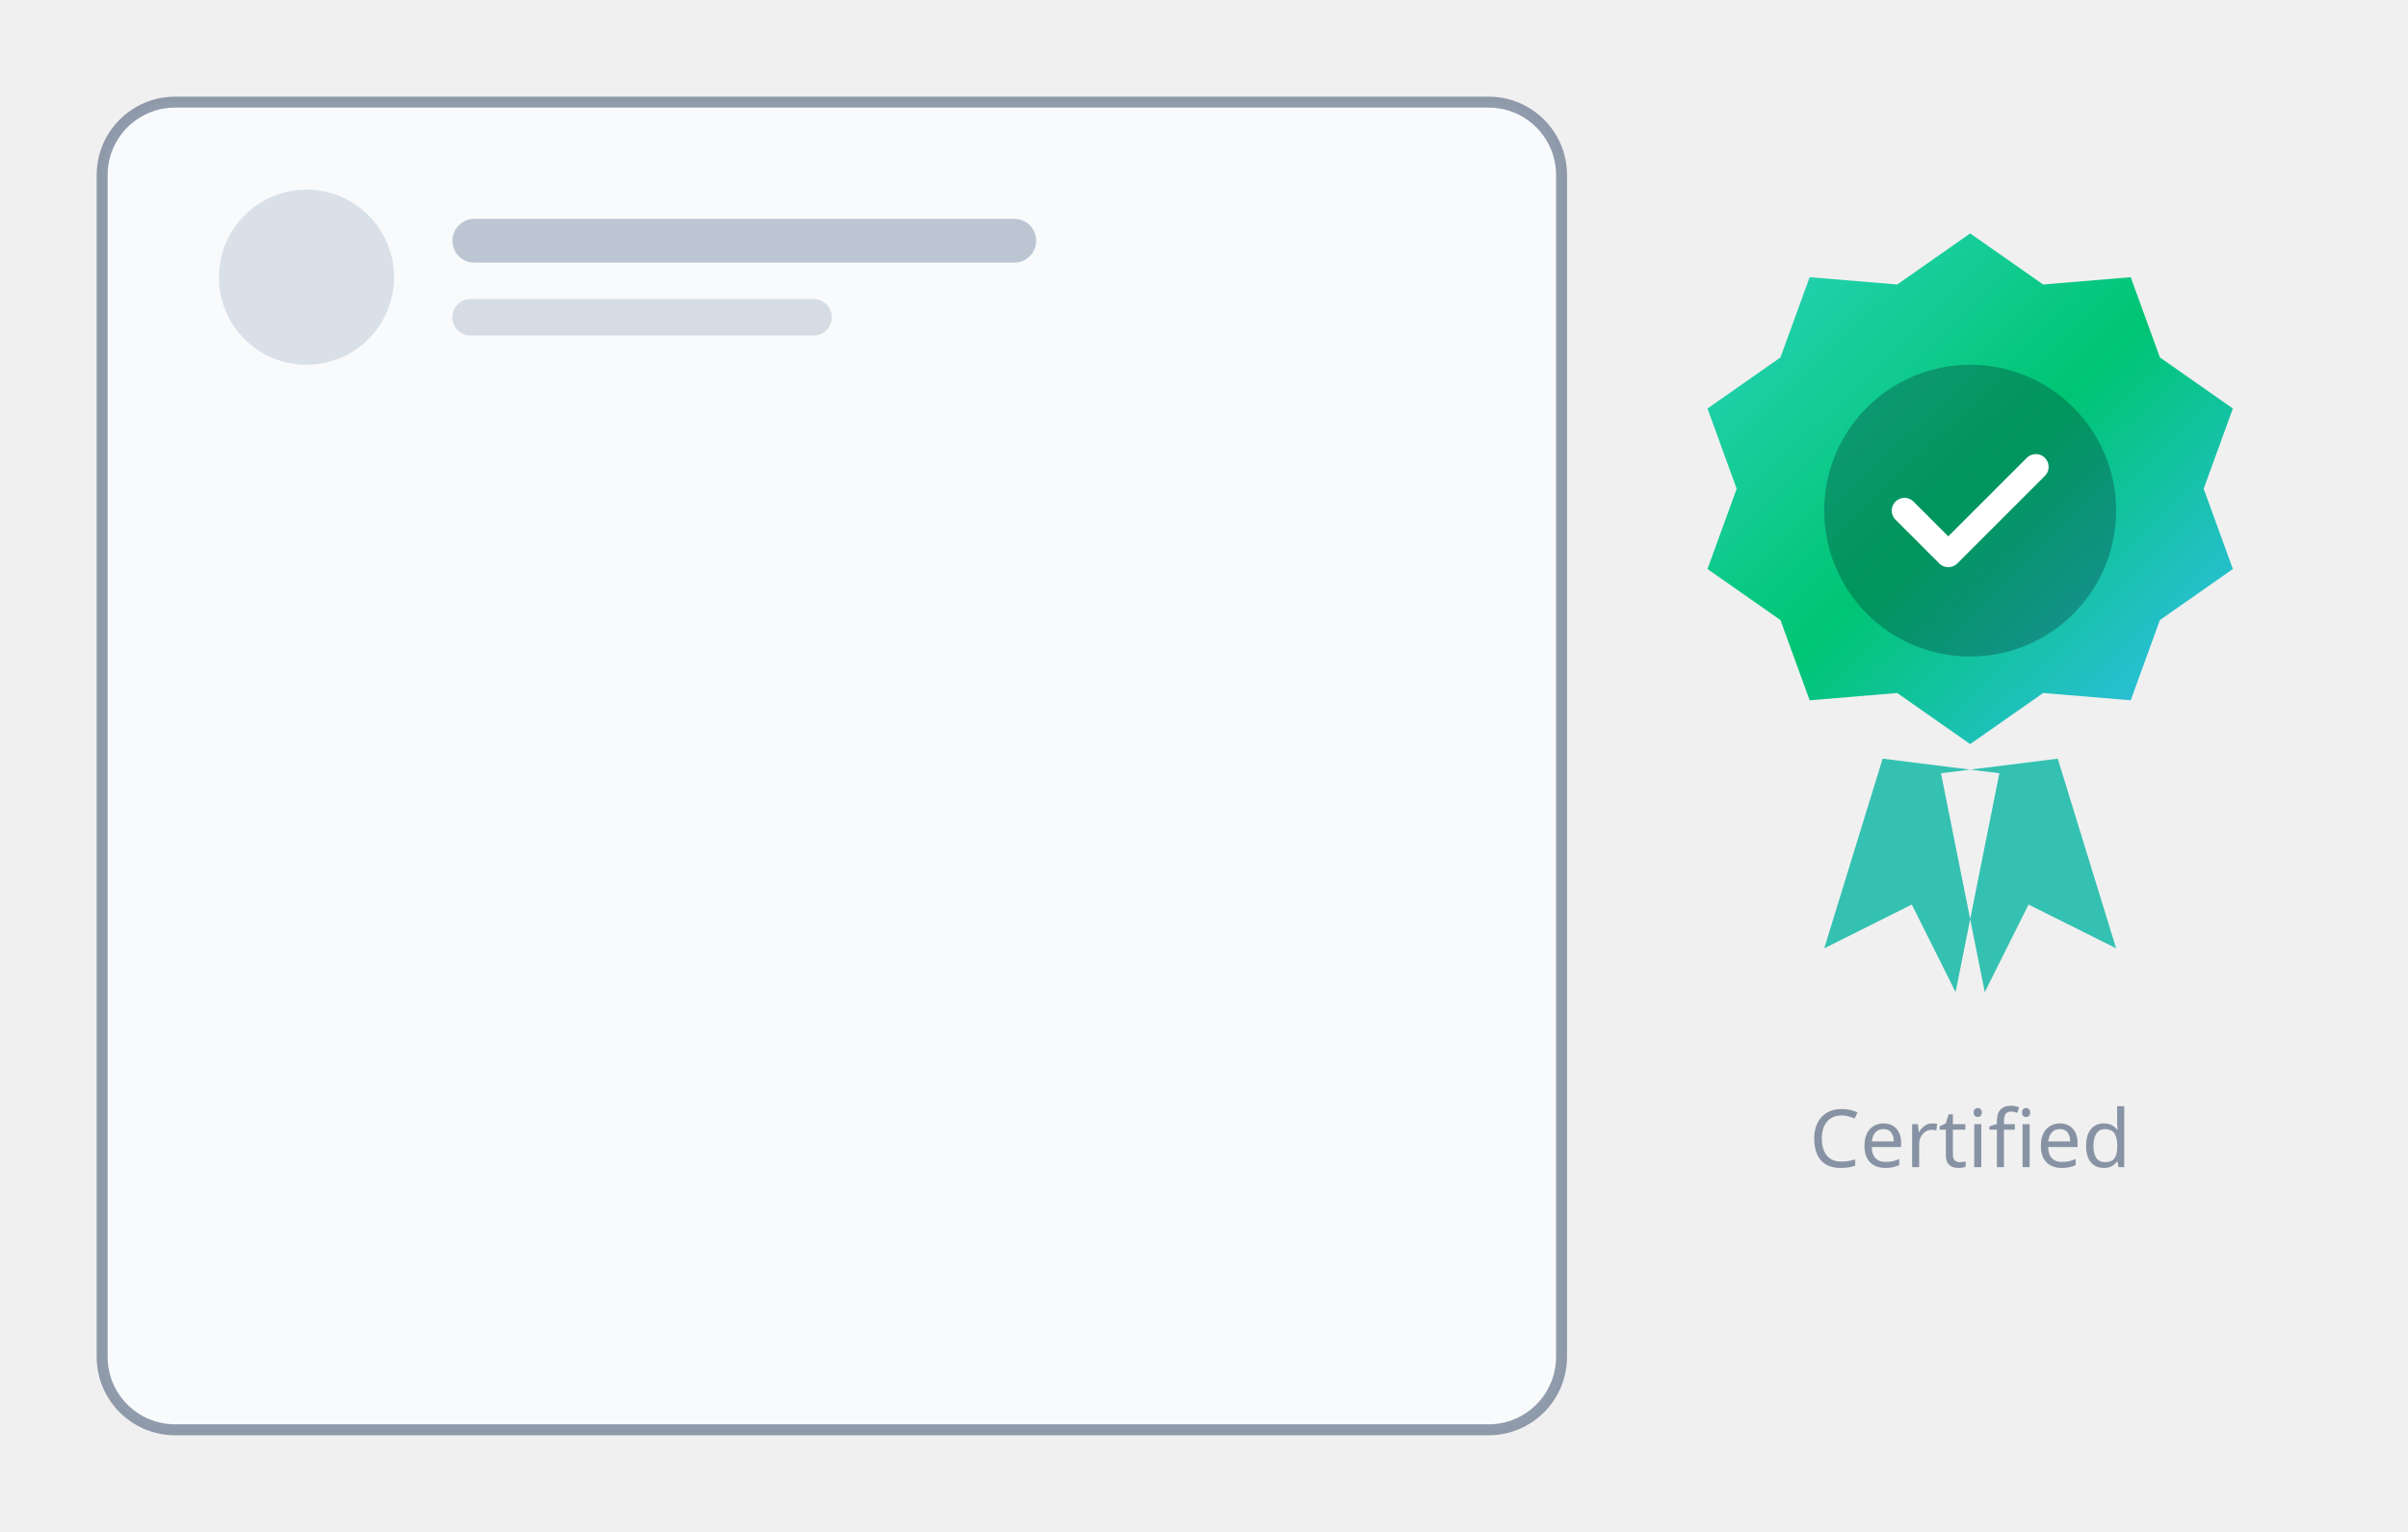
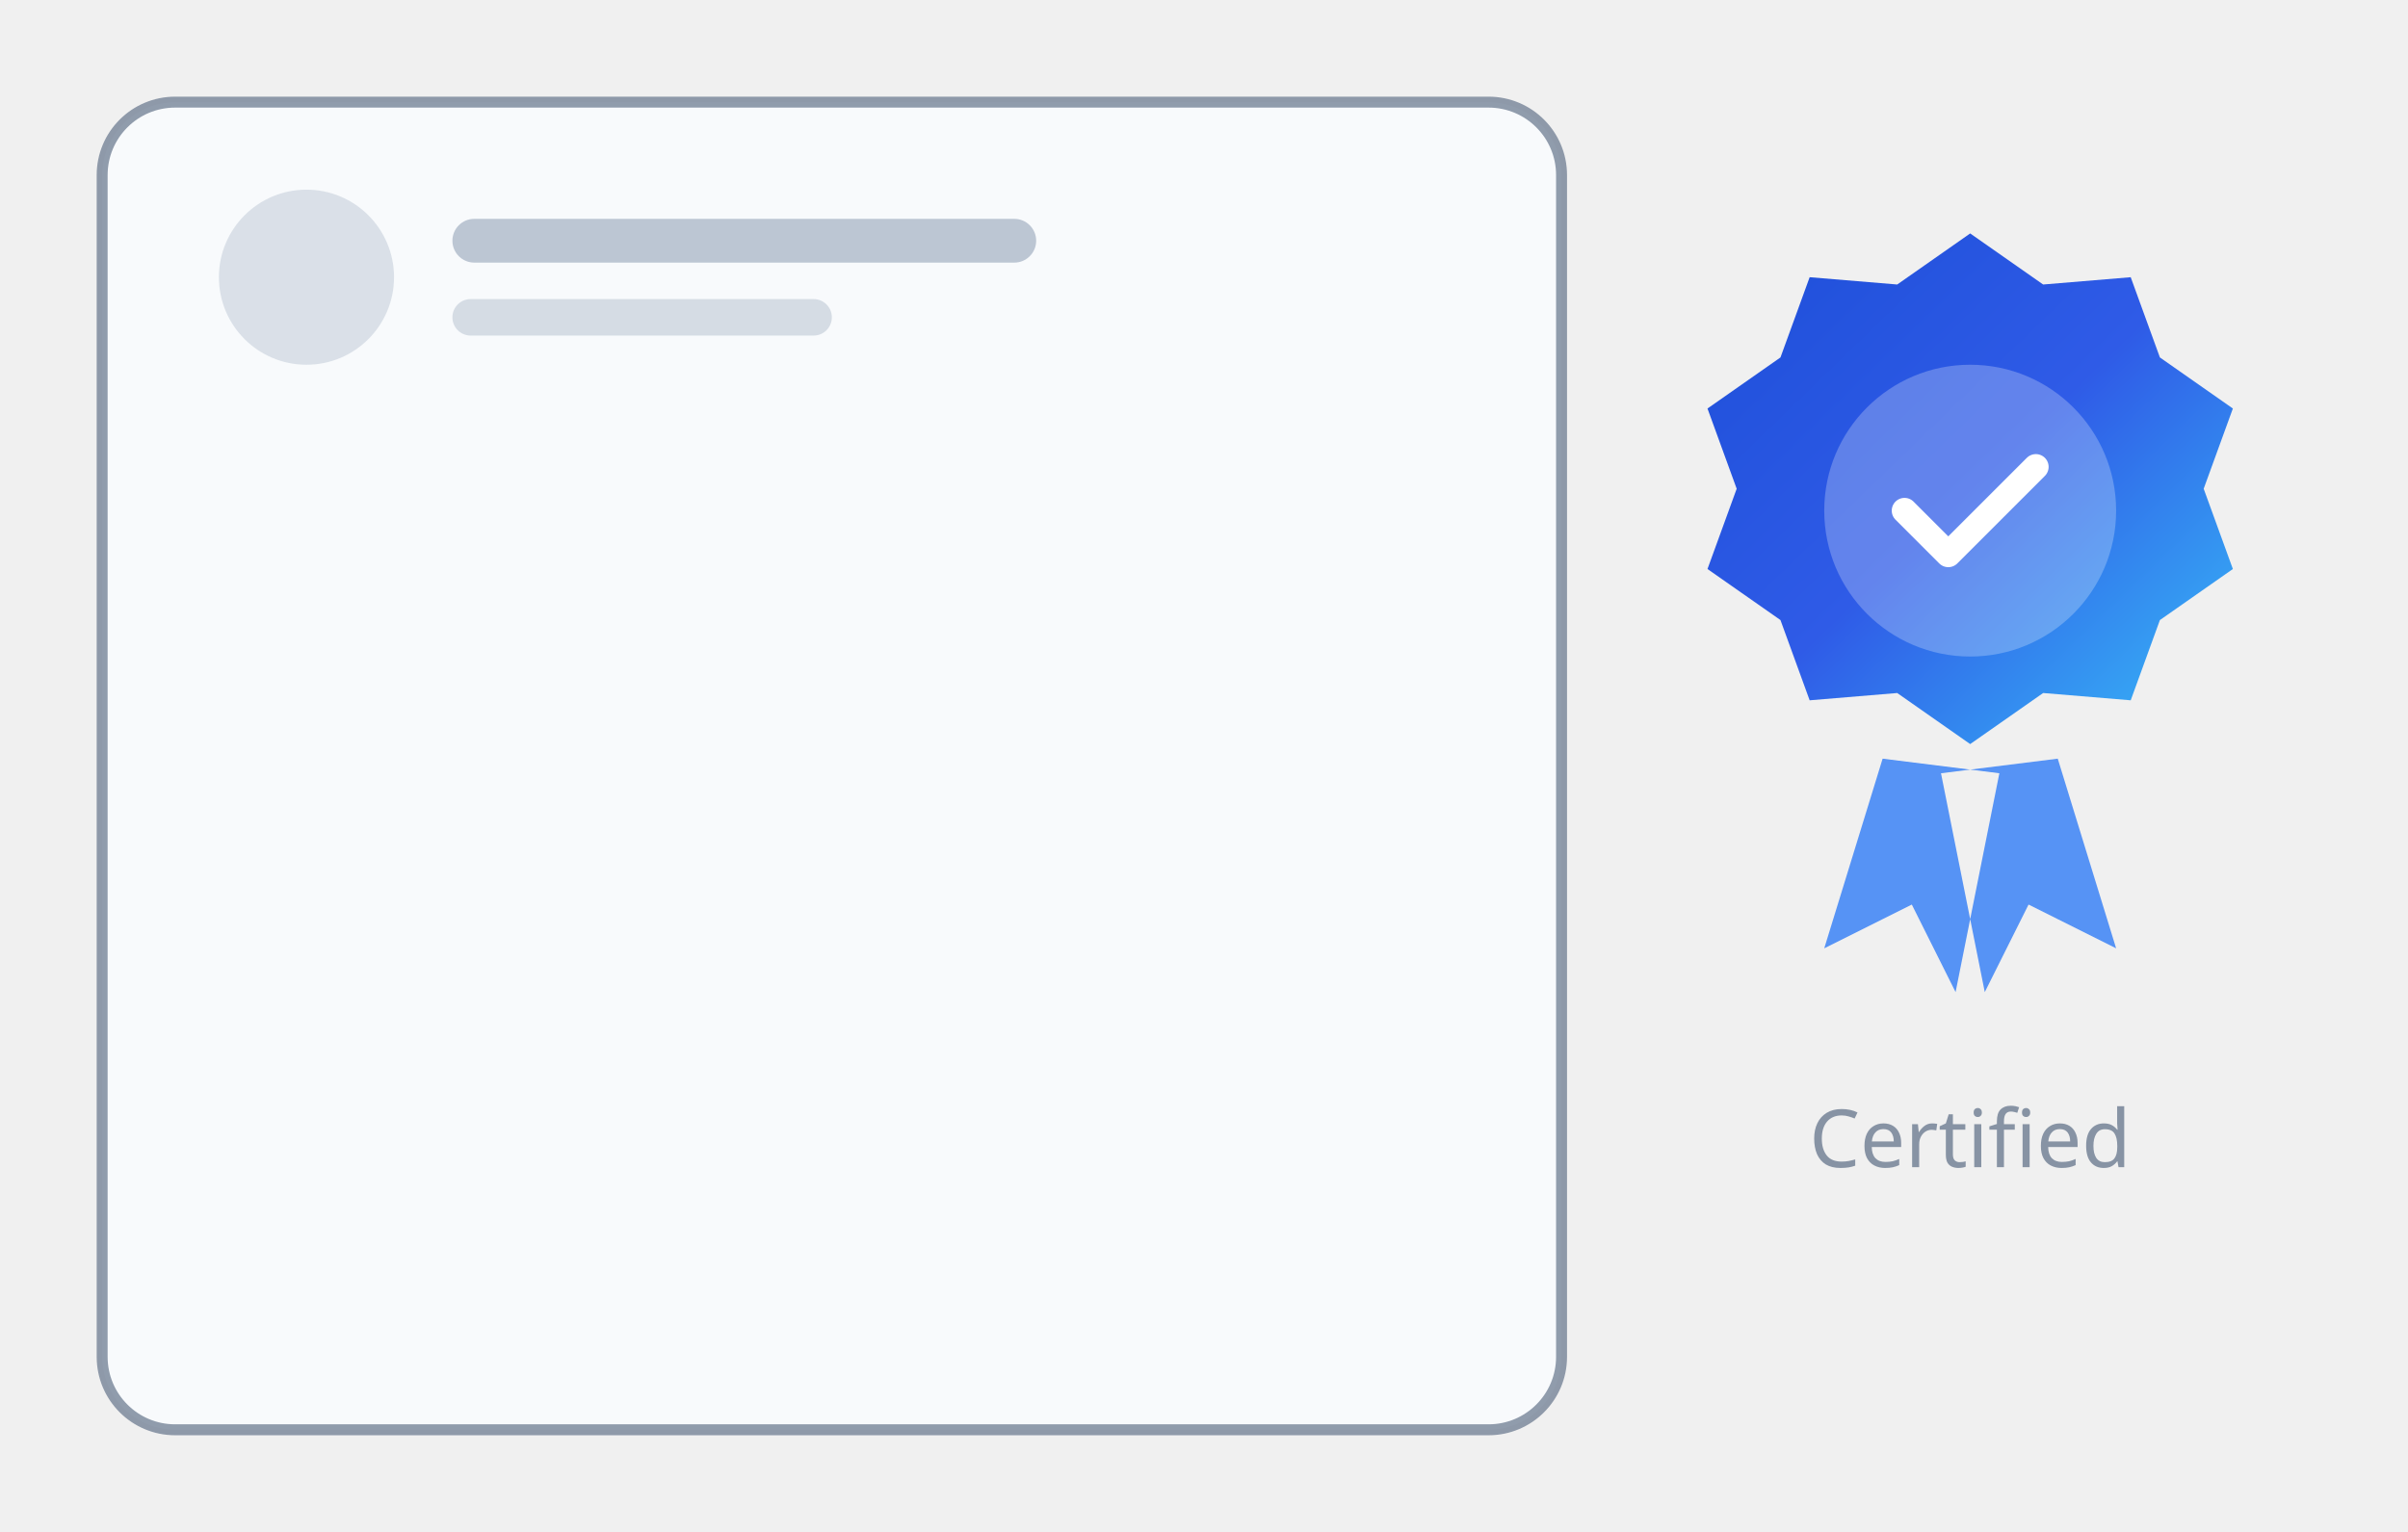
<svg xmlns="http://www.w3.org/2000/svg" viewBox="0 0 330 210" fill="none" role="img">
  <defs>
    <linearGradient id="mint" x1="0" y1="1" x2="0" y2="0">
-       <stop offset="0" stop-color="#14b8a6" />
-       <stop offset="1" stop-color="#3ecf8e" />
+       <stop offset="0" stop-color="#3b82f6" />
+       <stop offset="1" stop-color="#5b84ff" />
    </linearGradient>
    <linearGradient id="spec" x1="0" y1="0" x2="1" y2="1">
-       <stop offset="0" stop-color="#2dd4bf" />
-       <stop offset=".5" stop-color="#00c573" />
+       <stop offset="0" stop-color="#1d4ed8" />
+       <stop offset=".5" stop-color="#2f5be7" />
      <stop offset="1" stop-color="#38bdf8" />
    </linearGradient>
  </defs>
  <style>
  .surf{fill:#f8fafc;stroke:#64748b;stroke-opacity:.7}
  .ln{stroke:#64748b;stroke-opacity:.6;fill:none}
  .txt{fill:#64748b;opacity:.75}
  @media (prefers-reduced-motion: reduce){
    *{animation:none!important}
    .tag,.num,.row,.ev,.pass,.f{opacity:1!important}
    .ck,.ok{stroke-dashoffset:0!important}
    .gauge{stroke-dashoffset:36!important}
    .pkt{offset-distance:50%}
  }

  .row{opacity:0;animation:in 6s ease infinite}
  .r2{animation-delay:.5s}.r3{animation-delay:1s}.r4{animation-delay:1.5s}
  @keyframes in{0%,5%{opacity:0;transform:translateX(-8px)}20%,90%{opacity:1;transform:none}100%{opacity:0}}
  .badge{transform-origin:270px 70px;animation:pop 6s cubic-bezier(.3,1.6,.5,1) infinite}
  @keyframes pop{0%,45%{transform:scale(0)}60%,90%{transform:scale(1)}100%{transform:scale(0)}}
  .shine{animation:sh 3s linear infinite}@keyframes sh{from{transform:translateX(-60px)}to{transform:translateX(90px)}}
</style>
  <rect x="14" y="14" width="200" height="182" rx="10" class="surf" stroke-width="1.5" />
  <circle cx="42" cy="38" r="12" fill="#94a3b8" fill-opacity=".3" />
  <rect x="62" y="30" width="80" height="6" rx="3" fill="#94a3b8" opacity=".6" />
  <rect x="62" y="41" width="52" height="5" rx="2.5" fill="#94a3b8" opacity=".35" />
  <g class="row r1">
    <circle cx="40" cy="70" r="7" fill="url(#mint)" />
-     <path d="M36.5 70l2.5 2.5 4.5-5" stroke="#020617" stroke-width="1.8" fill="none" stroke-linecap="round" />
+     <path d="M36.5 70l2.5 2.5 4.5-5" stroke="#fff" stroke-width="1.8" fill="none" stroke-linecap="round" />
    <text x="56" y="74" font-family="ui-sans-serif,system-ui" font-size="11" fill="#64748b">Profile</text>
  </g>
  <g class="row r2">
    <circle cx="40" cy="98" r="7" fill="url(#mint)" />
-     <path d="M36.5 98l2.5 2.5 4.5-5" stroke="#020617" stroke-width="1.8" fill="none" stroke-linecap="round" />
+     <path d="M36.5 98l2.5 2.5 4.5-5" stroke="#fff" stroke-width="1.8" fill="none" stroke-linecap="round" />
    <text x="56" y="102" font-family="ui-sans-serif,system-ui" font-size="11" fill="#64748b">Practice: 24 problems</text>
  </g>
  <g class="row r3">
    <circle cx="40" cy="126" r="7" fill="url(#mint)" />
-     <path d="M36.5 126l2.5 2.5 4.5-5" stroke="#020617" stroke-width="1.8" fill="none" stroke-linecap="round" />
+     <path d="M36.5 126l2.5 2.5 4.5-5" stroke="#fff" stroke-width="1.8" fill="none" stroke-linecap="round" />
    <text x="56" y="130" font-family="ui-sans-serif,system-ui" font-size="11" fill="#64748b">Mock test: 82%</text>
  </g>
  <g class="row r4">
    <circle cx="40" cy="154" r="7" fill="url(#mint)" />
-     <path d="M36.5 154l2.5 2.5 4.5-5" stroke="#020617" stroke-width="1.8" fill="none" stroke-linecap="round" />
+     <path d="M36.5 154l2.5 2.5 4.5-5" stroke="#fff" stroke-width="1.8" fill="none" stroke-linecap="round" />
    <text x="56" y="158" font-family="ui-sans-serif,system-ui" font-size="11" fill="#64748b">Assessment invite</text>
  </g>
  <g class="badge">
    <path d="M270 32 l10 7 12-1 4 11 10 7-4 11 4 11-10 7-4 11-12-1-10 7-10-7-12 1-4-11-10-7 4-11-4-11 10-7 4-11 12 1z" fill="url(#spec)" />
-     <circle cx="270" cy="70" r="20" fill="#020617" fill-opacity=".25" />
+     <circle cx="270" cy="70" r="20" fill="#fff" fill-opacity=".25" />
    <path d="M261 70l6 6 12-12" stroke="#fff" stroke-width="3.5" fill="none" stroke-linecap="round" stroke-linejoin="round" />
-     <path d="M258 104 l-8 26 12-6 6 12 6-30z M282 104 l8 26-12-6-6 12-6-30z" fill="#14b8a6" opacity=".85" />
+     <path d="M258 104 l-8 26 12-6 6 12 6-30z M282 104 l8 26-12-6-6 12-6-30z" fill="#3b82f6" opacity=".85" />
  </g>
  <text x="270" y="160" text-anchor="middle" class="txt" font-family="ui-sans-serif,system-ui" font-size="11">Certified</text>
</svg>
